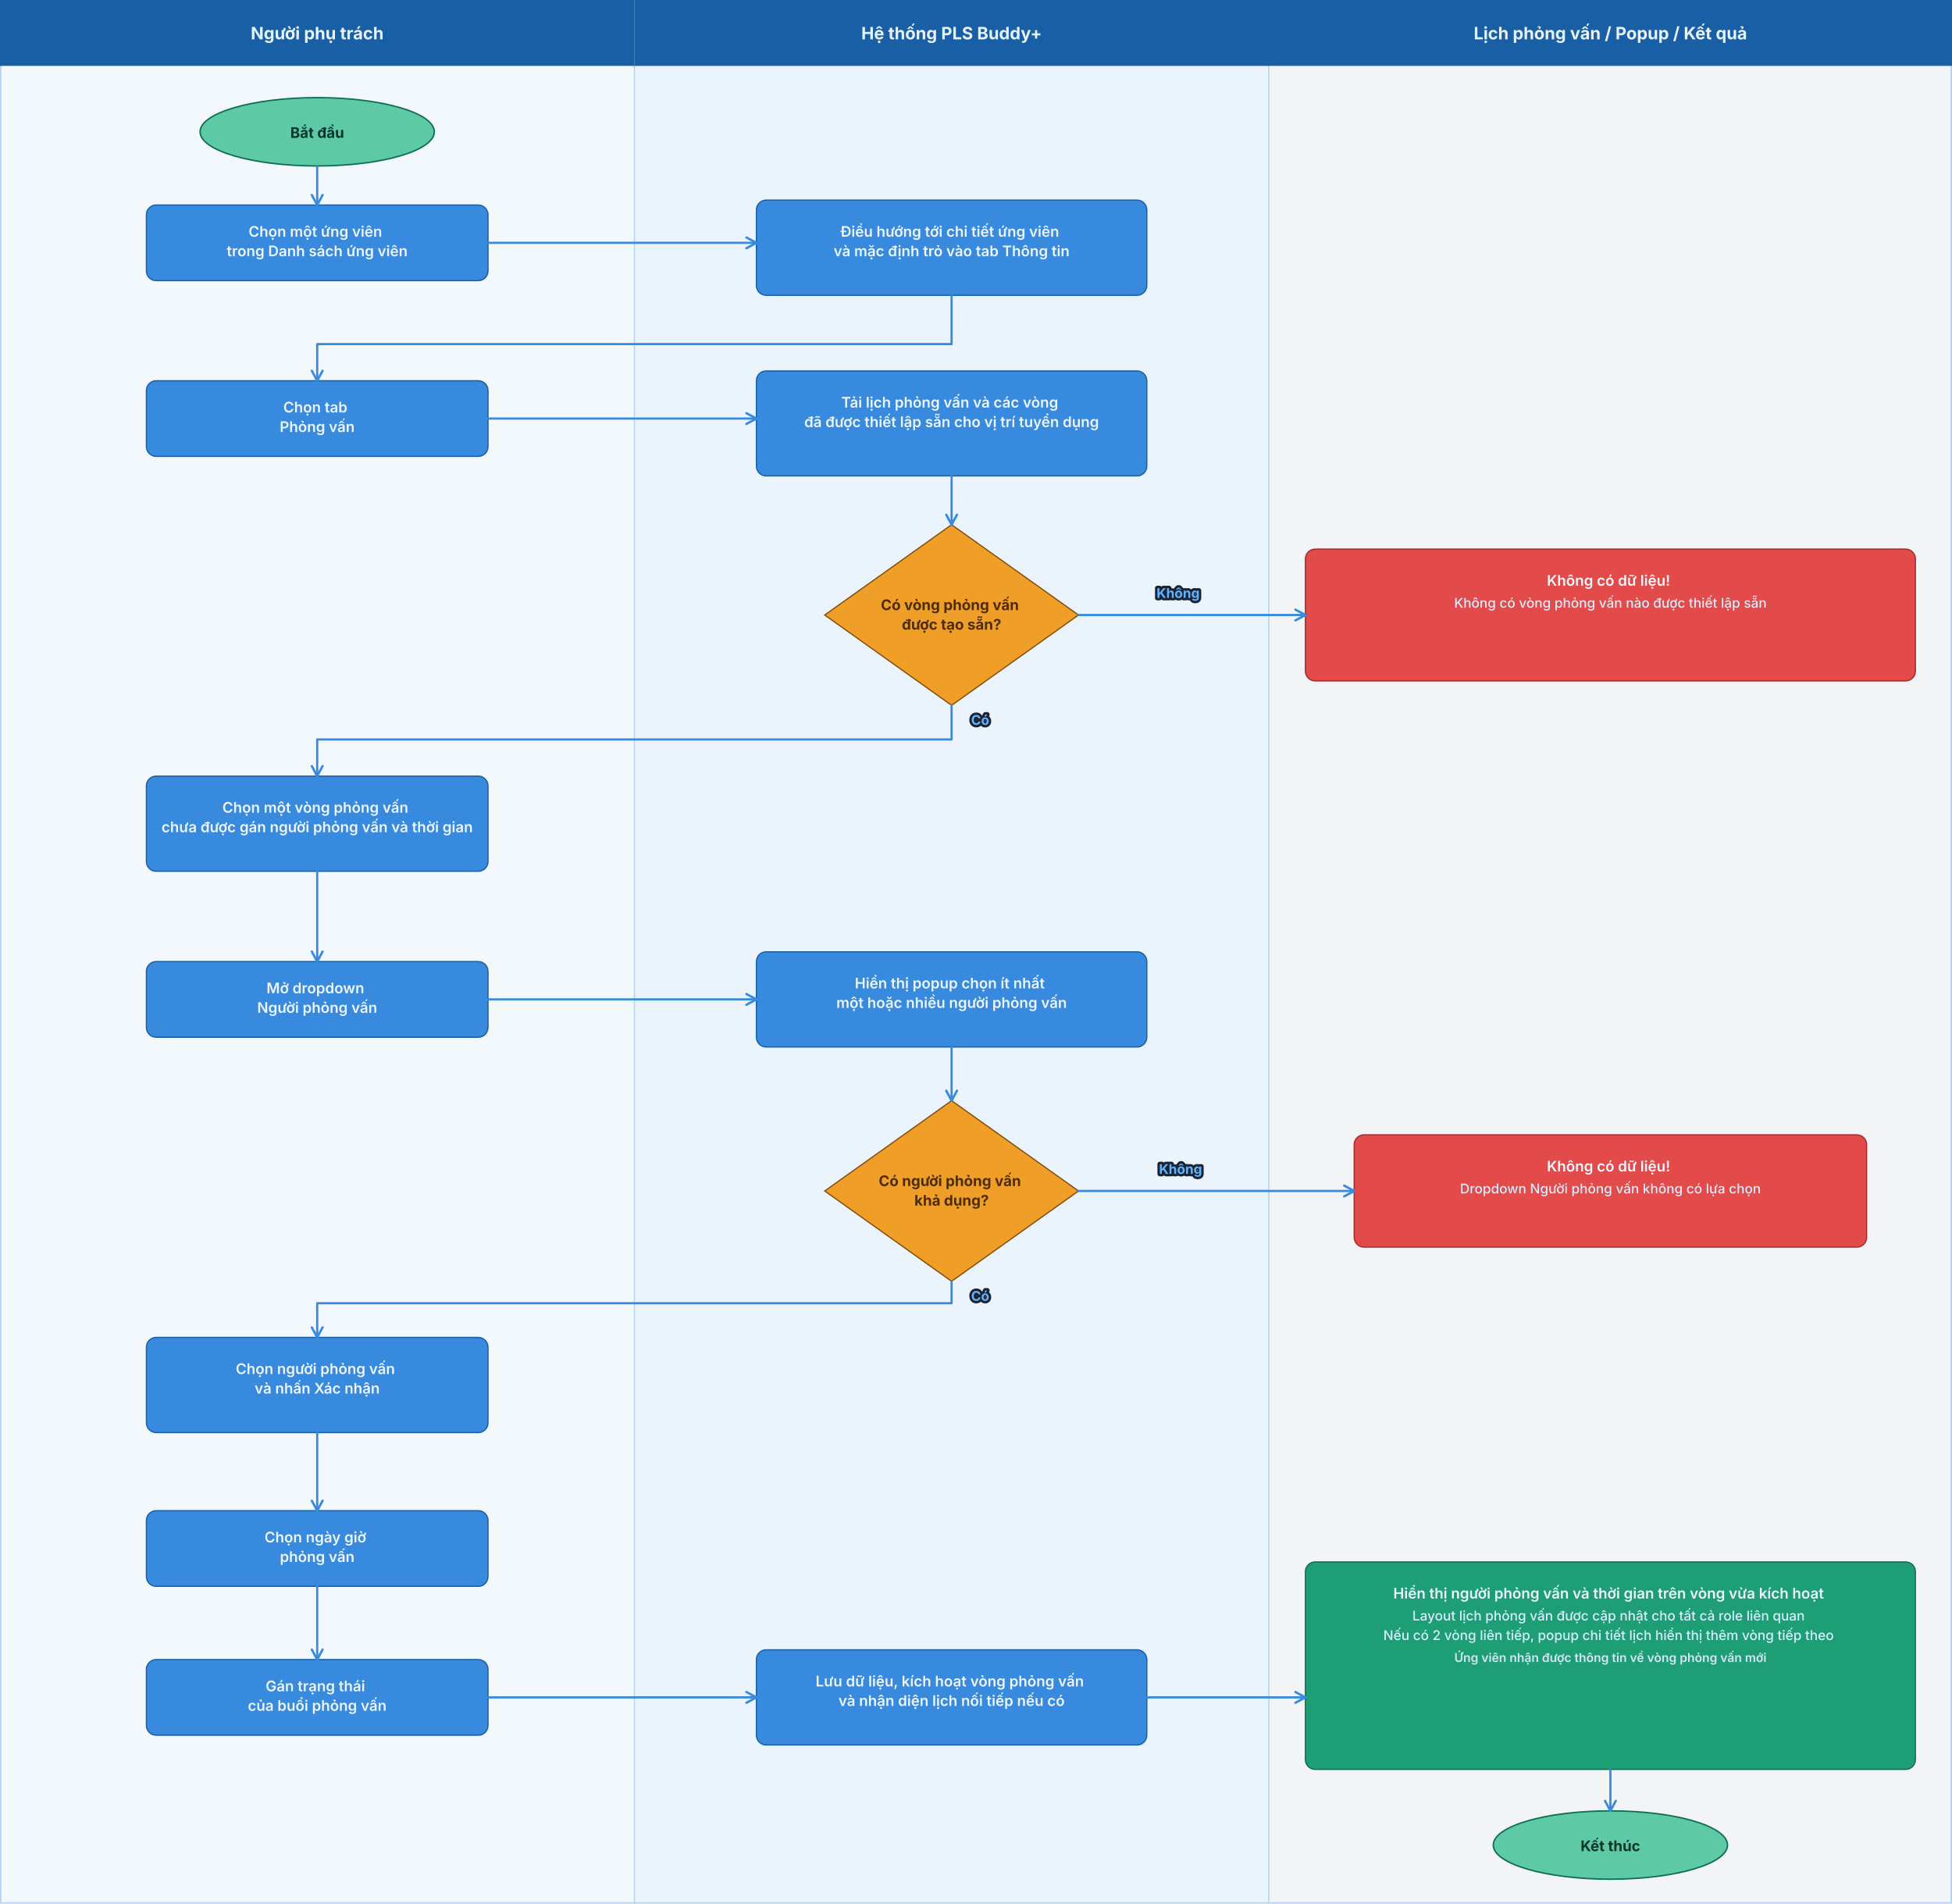
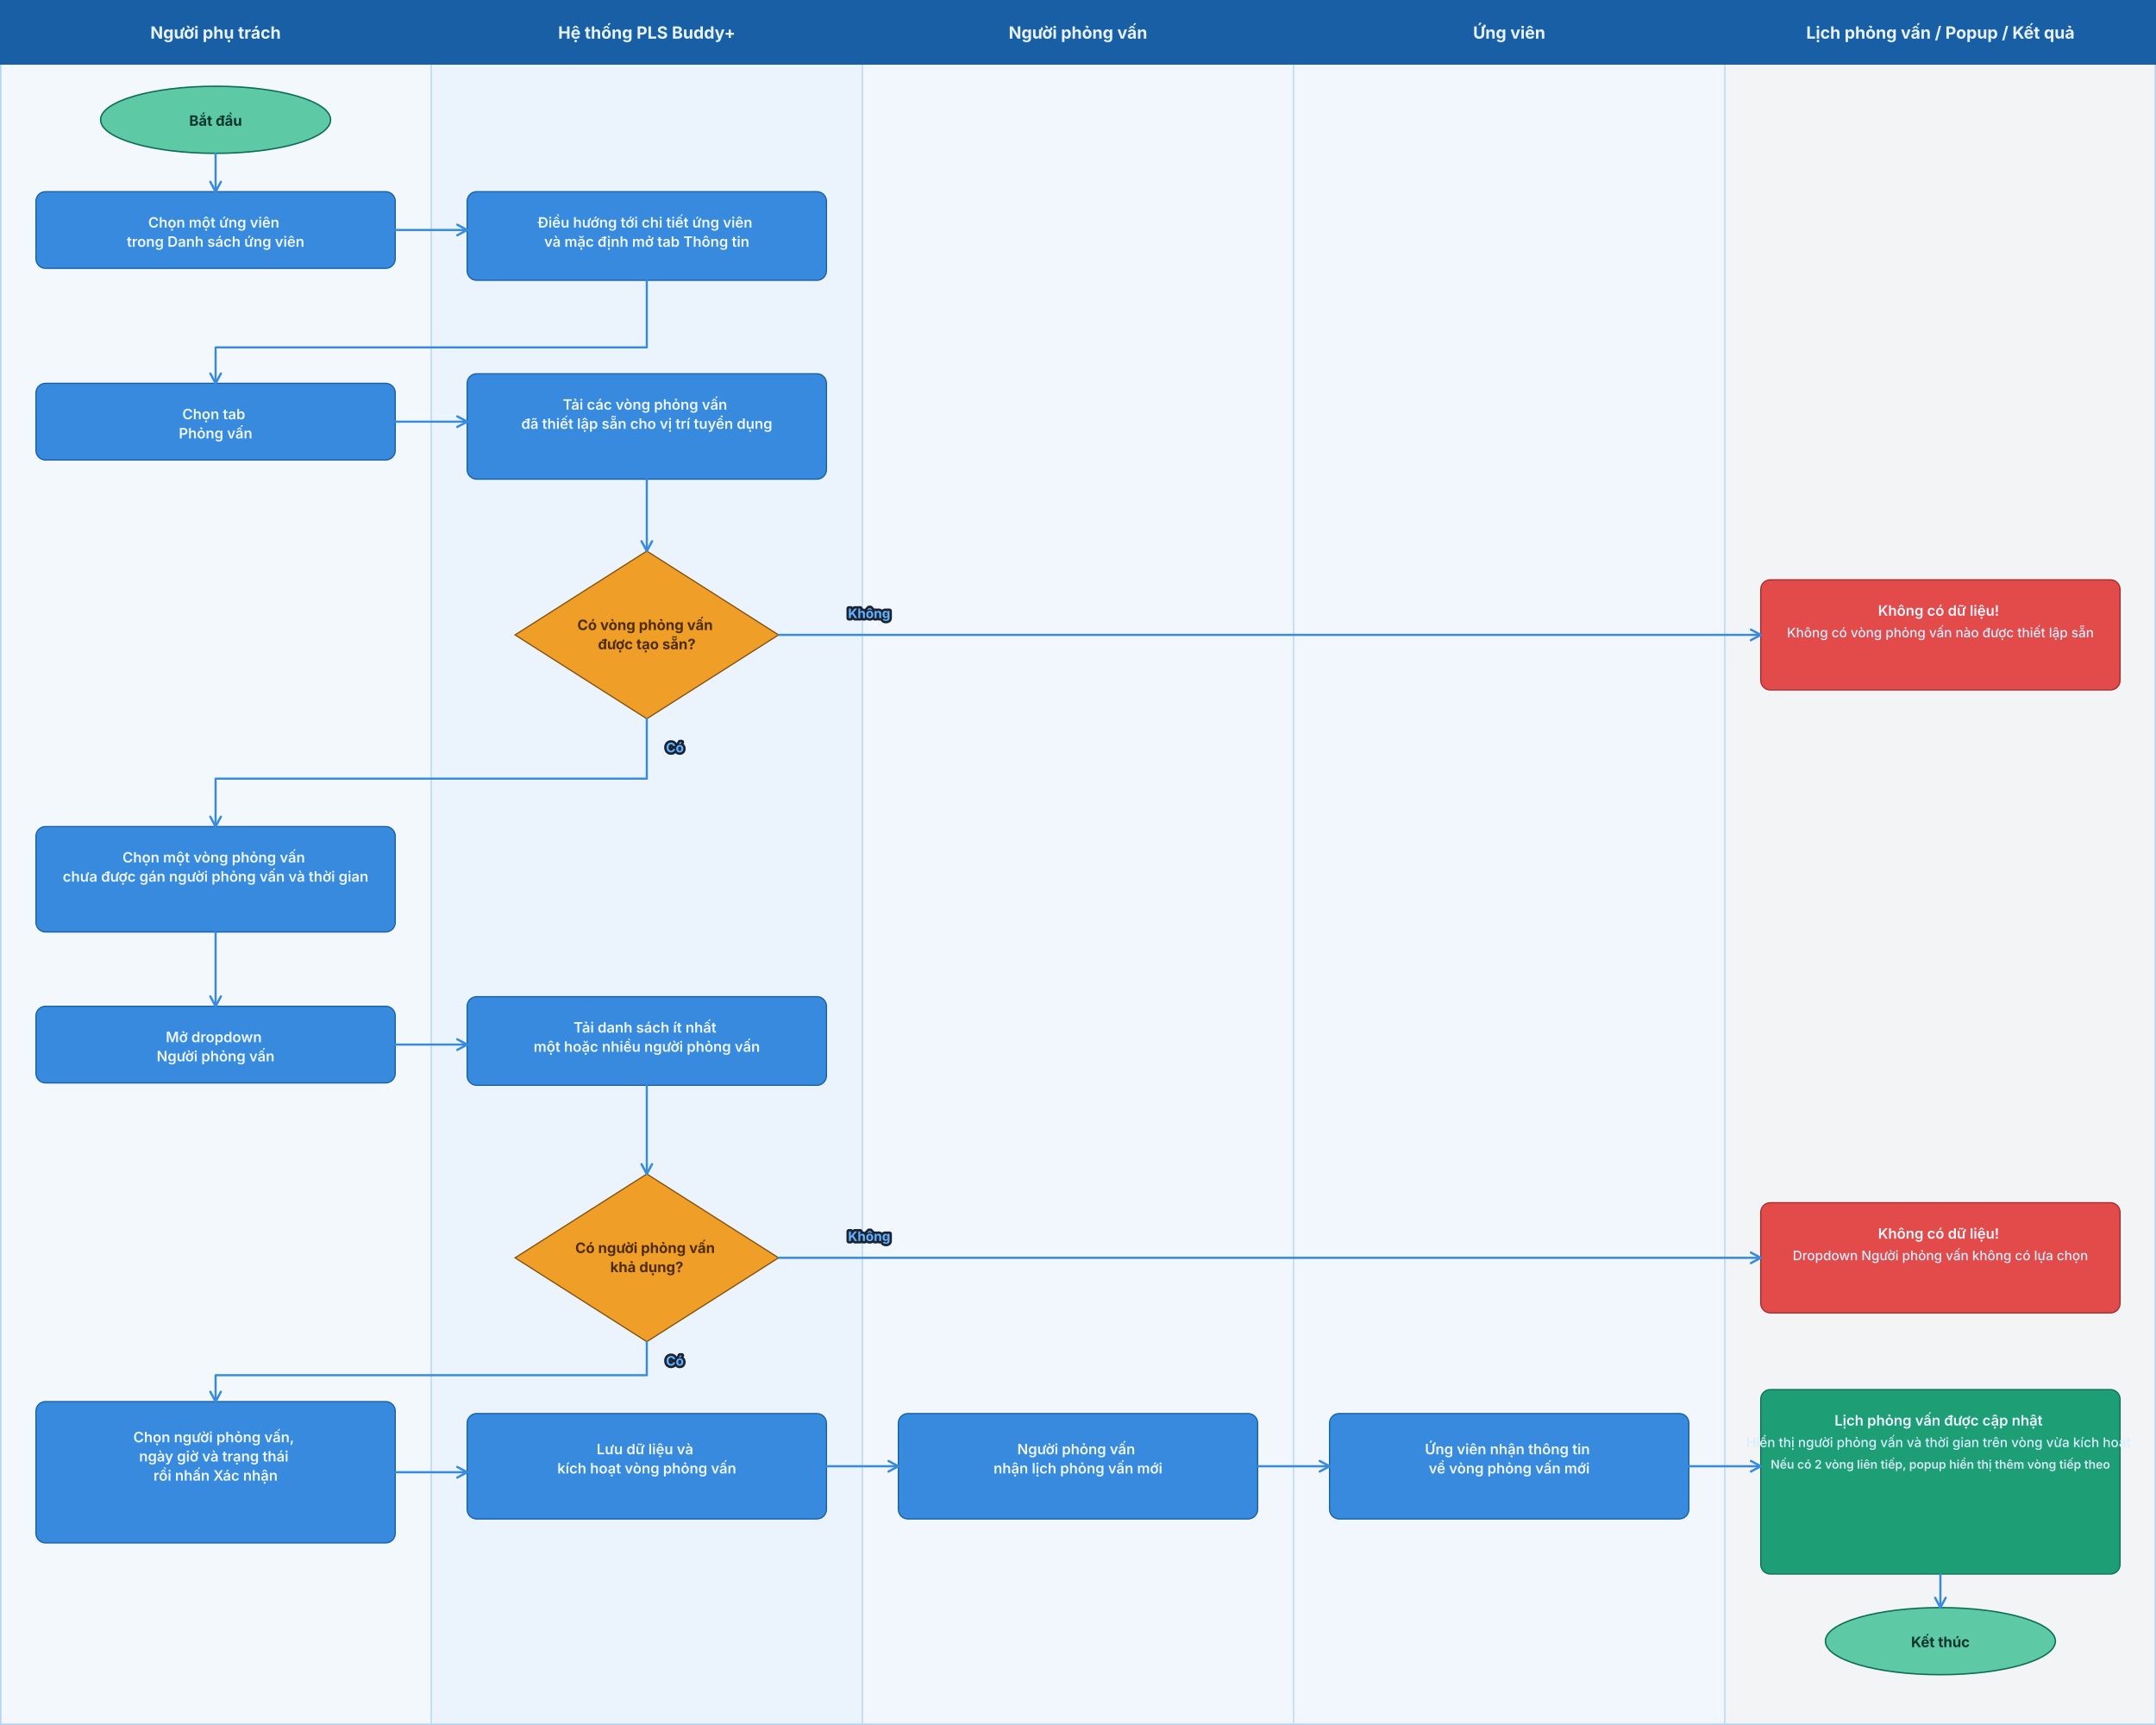
- <svg xmlns="http://www.w3.org/2000/svg" width="1600" height="1560" viewBox="0 0 1600 1560" preserveAspectRatio="xMidYMid meet" role="img" aria-label="Swimlane chart tạo vòng phỏng vấn ứng viên">
+ <svg xmlns="http://www.w3.org/2000/svg" width="1800" height="1440" viewBox="0 0 1800 1440" preserveAspectRatio="xMidYMid meet" role="img" aria-label="Swimlane chart tạo vòng phỏng vấn ứng viên">
  <defs>
    <style>
      .outer-border { fill: none; stroke: #b5d4f4; stroke-width: 1.2; }
      .divider { stroke: #b5d4f4; stroke-width: 1; }
      .lane-head { fill: #185fa5; }
      .lane-title {
        fill: #e8f2fb;
        font-family: "SF Pro Text", "Inter", "Segoe UI", sans-serif;
        font-size: 14px;
        font-weight: 700;
        text-anchor: middle;
        dominant-baseline: middle;
      }
      .lane-handler { fill: #378add; opacity: 0.06; }
      .lane-system { fill: #378add; opacity: 0.10; }
+       .lane-role { fill: #378add; opacity: 0.07; }
      .lane-result { fill: #6b7280; opacity: 0.08; }
      .task { fill: #378add; stroke: #185fa5; stroke-width: 1; }
      .result-ok { fill: #1d9e75; stroke: #0f6e56; stroke-width: 1; }
      .result-empty { fill: #e24b4a; stroke: #a32d2d; stroke-width: 1; }
      .start-end { fill: #5dcaa5; stroke: #0f6e56; stroke-width: 1.2; }
      .decision { fill: #ef9f27; stroke: #854f0b; stroke-width: 1; }
      .text-light {
        fill: #eef6ff;
        font-family: "SF Pro Text", "Inter", "Segoe UI", sans-serif;
        font-size: 12px;
        font-weight: 600;
        text-anchor: middle;
      }
      .text-dark {
        fill: #07342c;
        font-family: "SF Pro Text", "Inter", "Segoe UI", sans-serif;
        font-size: 12px;
        font-weight: 700;
        text-anchor: middle;
      }
      .decision-text {
        fill: #4e2c04;
        font-family: "SF Pro Text", "Inter", "Segoe UI", sans-serif;
        font-size: 12px;
        font-weight: 700;
        text-anchor: middle;
      }
      .subtext {
        fill: #d8eeff;
        font-family: "SF Pro Text", "Inter", "Segoe UI", sans-serif;
        font-size: 11px;
        font-weight: 500;
        text-anchor: middle;
      }
      .meta-text {
        fill: #d6e6f6;
        font-family: "SF Pro Text", "Inter", "Segoe UI", sans-serif;
        font-size: 10px;
        font-weight: 600;
        text-anchor: middle;
      }
      .line {
        fill: none;
        stroke: #378add;
        stroke-width: 1.8;
        stroke-linecap: round;
        stroke-linejoin: round;
        marker-end: url(#arrow);
      }
      .line-label {
        fill: #61b3ff;
        font-family: "SF Pro Text", "Inter", "Segoe UI", sans-serif;
        font-size: 11px;
        font-weight: 700;
        paint-order: stroke;
        stroke: rgba(10, 18, 34, 0.92);
        stroke-width: 4px;
        stroke-linejoin: round;
      }
    </style>
    <marker id="arrow" viewBox="0 0 10 10" refX="8" refY="5" markerWidth="7" markerHeight="7" orient="auto-start-reverse">
      <path d="M1.5 1.5L8 5L1.5 8.5" fill="none" stroke="#378add" stroke-width="1.5" stroke-linecap="round" stroke-linejoin="round" />
    </marker>
  </defs>
-   <rect class="lane-handler" x="0" y="54" width="520" height="1506" />
-   <rect class="lane-system" x="520" y="54" width="520" height="1506" />
-   <rect class="lane-result" x="1040" y="54" width="560" height="1506" />
-   <rect class="outer-border" x="0.6" y="0.6" width="1598.8" height="1558.8" />
-   <line class="divider" x1="520" y1="0" x2="520" y2="1560" />
-   <line class="divider" x1="1040" y1="0" x2="1040" y2="1560" />
-   <rect class="lane-head" x="0" y="0" width="520" height="54" />
-   <rect class="lane-head" x="520" y="0" width="520" height="54" />
-   <rect class="lane-head" x="1040" y="0" width="560" height="54" />
-   <text class="lane-title" x="260" y="27">Người phụ trách</text>
-   <text class="lane-title" x="780" y="27">Hệ thống PLS Buddy+</text>
-   <text class="lane-title" x="1320" y="27">Lịch phỏng vấn / Popup / Kết quả</text>
-   <ellipse class="start-end" cx="260" cy="108" rx="96" ry="28" />
-   <text class="text-dark" x="260" y="113">Bắt đầu</text>
-   <rect class="task" x="120" y="168" width="280" height="62" rx="8" />
-   <text class="text-light" x="260" y="194">
-     <tspan x="260" dy="0">Chọn một ứng viên</tspan>
-     <tspan x="260" dy="16">trong Danh sách ứng viên</tspan>
-   </text>
-   <rect class="task" x="620" y="164" width="320" height="78" rx="8" />
-   <text class="text-light" x="780" y="194">
-     <tspan x="780" dy="0">Điều hướng tới chi tiết ứng viên</tspan>
-     <tspan x="780" dy="16">và mặc định trỏ vào tab Thông tin</tspan>
-   </text>
-   <rect class="task" x="120" y="312" width="280" height="62" rx="8" />
-   <text class="text-light" x="260" y="338">
-     <tspan x="260" dy="0">Chọn tab</tspan>
-     <tspan x="260" dy="16">Phỏng vấn</tspan>
-   </text>
-   <rect class="task" x="620" y="304" width="320" height="86" rx="8" />
-   <text class="text-light" x="780" y="334">
-     <tspan x="780" dy="0">Tải lịch phỏng vấn và các vòng</tspan>
-     <tspan x="780" dy="16">đã được thiết lập sẵn cho vị trí tuyển dụng</tspan>
-   </text>
-   <polygon class="decision" points="780,430 884,504 780,578 676,504" />
-   <text class="decision-text" x="780" y="500">
-     <tspan x="780" dy="0">Có vòng phỏng vấn</tspan>
-     <tspan x="780" dy="16">được tạo sẵn?</tspan>
-   </text>
-   <rect class="result-empty" x="1070" y="450" width="500" height="108" rx="8" />
-   <text class="text-light" x="1320" y="480">
-     <tspan x="1320" dy="0">Không có dữ liệu!</tspan>
-     <tspan class="subtext" x="1320" dy="18">Không có vòng phỏng vấn nào được thiết lập sẵn</tspan>
-   </text>
-   <rect class="task" x="120" y="636" width="280" height="78" rx="8" />
-   <text class="text-light" x="260" y="666">
-     <tspan x="260" dy="0">Chọn một vòng phỏng vấn</tspan>
-     <tspan x="260" dy="16">chưa được gán người phỏng vấn và thời gian</tspan>
-   </text>
-   <rect class="task" x="120" y="788" width="280" height="62" rx="8" />
-   <text class="text-light" x="260" y="814">
-     <tspan x="260" dy="0">Mở dropdown</tspan>
-     <tspan x="260" dy="16">Người phỏng vấn</tspan>
-   </text>
-   <rect class="task" x="620" y="780" width="320" height="78" rx="8" />
-   <text class="text-light" x="780" y="810">
-     <tspan x="780" dy="0">Hiển thị popup chọn ít nhất</tspan>
-     <tspan x="780" dy="16">một hoặc nhiều người phỏng vấn</tspan>
-   </text>
-   <polygon class="decision" points="780,902 884,976 780,1050 676,976" />
-   <text class="decision-text" x="780" y="972">
-     <tspan x="780" dy="0">Có người phỏng vấn</tspan>
-     <tspan x="780" dy="16">khả dụng?</tspan>
-   </text>
-   <rect class="result-empty" x="1110" y="930" width="420" height="92" rx="8" />
-   <text class="text-light" x="1320" y="960">
-     <tspan x="1320" dy="0">Không có dữ liệu!</tspan>
-     <tspan class="subtext" x="1320" dy="18">Dropdown Người phỏng vấn không có lựa chọn</tspan>
-   </text>
-   <rect class="task" x="120" y="1096" width="280" height="78" rx="8" />
-   <text class="text-light" x="260" y="1126">
-     <tspan x="260" dy="0">Chọn người phỏng vấn</tspan>
-     <tspan x="260" dy="16">và nhấn Xác nhận</tspan>
-   </text>
-   <rect class="task" x="120" y="1238" width="280" height="62" rx="8" />
-   <text class="text-light" x="260" y="1264">
-     <tspan x="260" dy="0">Chọn ngày giờ</tspan>
-     <tspan x="260" dy="16">phỏng vấn</tspan>
-   </text>
-   <rect class="task" x="120" y="1360" width="280" height="62" rx="8" />
-   <text class="text-light" x="260" y="1386">
-     <tspan x="260" dy="0">Gán trạng thái</tspan>
-     <tspan x="260" dy="16">của buổi phỏng vấn</tspan>
-   </text>
-   <rect class="task" x="620" y="1352" width="320" height="78" rx="8" />
-   <text class="text-light" x="780" y="1382">
-     <tspan x="780" dy="0">Lưu dữ liệu, kích hoạt vòng phỏng vấn</tspan>
-     <tspan x="780" dy="16">và nhận diện lịch nối tiếp nếu có</tspan>
-   </text>
-   <rect class="result-ok" x="1070" y="1280" width="500" height="170" rx="8" />
-   <text class="text-light" x="1320" y="1310">
-     <tspan x="1320" dy="0">Hiển thị người phỏng vấn và thời gian trên vòng vừa kích hoạt</tspan>
-     <tspan class="subtext" x="1320" dy="18">Layout lịch phỏng vấn được cập nhật cho tất cả role liên quan</tspan>
-     <tspan class="subtext" x="1320" dy="16">Nếu có 2 vòng liên tiếp, popup chi tiết lịch hiển thị thêm vòng tiếp theo</tspan>
-     <tspan class="meta-text" x="1320" dy="18">Ứng viên nhận được thông tin về vòng phỏng vấn mới</tspan>
-   </text>
-   <ellipse class="start-end" cx="1320" cy="1512" rx="96" ry="28" />
-   <text class="text-dark" x="1320" y="1517">Kết thúc</text>
-   <line class="line" x1="260" y1="136" x2="260" y2="168" />
-   <line class="line" x1="400" y1="199" x2="620" y2="199" />
-   <path class="line" d="M780 242 V282 H260 V312" />
-   <line class="line" x1="400" y1="343" x2="620" y2="343" />
-   <line class="line" x1="780" y1="390" x2="780" y2="430" />
-   <line class="line" x1="884" y1="504" x2="1070" y2="504" />
-   <path class="line" d="M780 578 V606 H260 V636" />
-   <line class="line" x1="260" y1="714" x2="260" y2="788" />
-   <line class="line" x1="400" y1="819" x2="620" y2="819" />
-   <line class="line" x1="780" y1="858" x2="780" y2="902" />
-   <line class="line" x1="884" y1="976" x2="1110" y2="976" />
-   <path class="line" d="M780 1050 V1068 H260 V1096" />
-   <line class="line" x1="260" y1="1174" x2="260" y2="1238" />
-   <line class="line" x1="260" y1="1300" x2="260" y2="1360" />
-   <line class="line" x1="400" y1="1391" x2="620" y2="1391" />
-   <line class="line" x1="940" y1="1391" x2="1070" y2="1391" />
-   <line class="line" x1="1320" y1="1450" x2="1320" y2="1484" />
-   <text class="line-label" x="948" y="490">Không</text>
-   <text class="line-label" x="796" y="594">Có</text>
-   <text class="line-label" x="950" y="962">Không</text>
-   <text class="line-label" x="796" y="1066">Có</text>
+   <rect class="lane-handler" x="0" y="54" width="360" height="1386" />
+   <rect class="lane-system" x="360" y="54" width="360" height="1386" />
+   <rect class="lane-role" x="720" y="54" width="360" height="1386" />
+   <rect class="lane-role" x="1080" y="54" width="360" height="1386" />
+   <rect class="lane-result" x="1440" y="54" width="360" height="1386" />
+   <rect class="outer-border" x="0.6" y="0.6" width="1798.8" height="1438.8" />
+   <line class="divider" x1="360" y1="0" x2="360" y2="1440" />
+   <line class="divider" x1="720" y1="0" x2="720" y2="1440" />
+   <line class="divider" x1="1080" y1="0" x2="1080" y2="1440" />
+   <line class="divider" x1="1440" y1="0" x2="1440" y2="1440" />
+   <rect class="lane-head" x="0" y="0" width="360" height="54" />
+   <rect class="lane-head" x="360" y="0" width="360" height="54" />
+   <rect class="lane-head" x="720" y="0" width="360" height="54" />
+   <rect class="lane-head" x="1080" y="0" width="360" height="54" />
+   <rect class="lane-head" x="1440" y="0" width="360" height="54" />
+   <text class="lane-title" x="180" y="27">Người phụ trách</text>
+   <text class="lane-title" x="540" y="27">Hệ thống PLS Buddy+</text>
+   <text class="lane-title" x="900" y="27">Người phỏng vấn</text>
+   <text class="lane-title" x="1260" y="27">Ứng viên</text>
+   <text class="lane-title" x="1620" y="27">Lịch phỏng vấn / Popup / Kết quả</text>
+   <ellipse class="start-end" cx="180" cy="100" rx="96" ry="28" />
+   <text class="text-dark" x="180" y="105">Bắt đầu</text>
+   <rect class="task" x="30" y="160" width="300" height="64" rx="8" />
+   <text class="text-light" x="180" y="190">
+     <tspan x="180" dy="0">Chọn một ứng viên</tspan>
+     <tspan x="180" dy="16">trong Danh sách ứng viên</tspan>
+   </text>
+   <rect class="task" x="390" y="160" width="300" height="74" rx="8" />
+   <text class="text-light" x="540" y="190">
+     <tspan x="540" dy="0">Điều hướng tới chi tiết ứng viên</tspan>
+     <tspan x="540" dy="16">và mặc định mở tab Thông tin</tspan>
+   </text>
+   <rect class="task" x="30" y="320" width="300" height="64" rx="8" />
+   <text class="text-light" x="180" y="350">
+     <tspan x="180" dy="0">Chọn tab</tspan>
+     <tspan x="180" dy="16">Phỏng vấn</tspan>
+   </text>
+   <rect class="task" x="390" y="312" width="300" height="88" rx="8" />
+   <text class="text-light" x="540" y="342">
+     <tspan x="540" dy="0">Tải các vòng phỏng vấn</tspan>
+     <tspan x="540" dy="16">đã thiết lập sẵn cho vị trí tuyển dụng</tspan>
+   </text>
+   <polygon class="decision" points="540,460 650,530 540,600 430,530" />
+   <text class="decision-text" x="540" y="526">
+     <tspan x="540" dy="0">Có vòng phỏng vấn</tspan>
+     <tspan x="540" dy="16">được tạo sẵn?</tspan>
+   </text>
+   <rect class="result-empty" x="1470" y="484" width="300" height="92" rx="8" />
+   <text class="text-light" x="1620" y="514">
+     <tspan x="1620" dy="0">Không có dữ liệu!</tspan>
+     <tspan class="subtext" x="1620" dy="18">Không có vòng phỏng vấn nào được thiết lập sẵn</tspan>
+   </text>
+   <rect class="task" x="30" y="690" width="300" height="88" rx="8" />
+   <text class="text-light" x="180" y="720">
+     <tspan x="180" dy="0">Chọn một vòng phỏng vấn</tspan>
+     <tspan x="180" dy="16">chưa được gán người phỏng vấn và thời gian</tspan>
+   </text>
+   <rect class="task" x="30" y="840" width="300" height="64" rx="8" />
+   <text class="text-light" x="180" y="870">
+     <tspan x="180" dy="0">Mở dropdown</tspan>
+     <tspan x="180" dy="16">Người phỏng vấn</tspan>
+   </text>
+   <rect class="task" x="390" y="832" width="300" height="74" rx="8" />
+   <text class="text-light" x="540" y="862">
+     <tspan x="540" dy="0">Tải danh sách ít nhất</tspan>
+     <tspan x="540" dy="16">một hoặc nhiều người phỏng vấn</tspan>
+   </text>
+   <polygon class="decision" points="540,980 650,1050 540,1120 430,1050" />
+   <text class="decision-text" x="540" y="1046">
+     <tspan x="540" dy="0">Có người phỏng vấn</tspan>
+     <tspan x="540" dy="16">khả dụng?</tspan>
+   </text>
+   <rect class="result-empty" x="1470" y="1004" width="300" height="92" rx="8" />
+   <text class="text-light" x="1620" y="1034">
+     <tspan x="1620" dy="0">Không có dữ liệu!</tspan>
+     <tspan class="subtext" x="1620" dy="18">Dropdown Người phỏng vấn không có lựa chọn</tspan>
+   </text>
+   <rect class="task" x="30" y="1170" width="300" height="118" rx="8" />
+   <text class="text-light" x="180" y="1204">
+     <tspan x="180" dy="0">Chọn người phỏng vấn,</tspan>
+     <tspan x="180" dy="16">ngày giờ và trạng thái</tspan>
+     <tspan x="180" dy="16">rồi nhấn Xác nhận</tspan>
+   </text>
+   <rect class="task" x="390" y="1180" width="300" height="88" rx="8" />
+   <text class="text-light" x="540" y="1214">
+     <tspan x="540" dy="0">Lưu dữ liệu và</tspan>
+     <tspan x="540" dy="16">kích hoạt vòng phỏng vấn</tspan>
+   </text>
+   <rect class="task" x="750" y="1180" width="300" height="88" rx="8" />
+   <text class="text-light" x="900" y="1214">
+     <tspan x="900" dy="0">Người phỏng vấn</tspan>
+     <tspan x="900" dy="16">nhận lịch phỏng vấn mới</tspan>
+   </text>
+   <rect class="task" x="1110" y="1180" width="300" height="88" rx="8" />
+   <text class="text-light" x="1260" y="1214">
+     <tspan x="1260" dy="0">Ứng viên nhận thông tin</tspan>
+     <tspan x="1260" dy="16">về vòng phỏng vấn mới</tspan>
+   </text>
+   <rect class="result-ok" x="1470" y="1160" width="300" height="154" rx="8" />
+   <text class="text-light" x="1620" y="1190">
+     <tspan x="1620" dy="0">Lịch phỏng vấn được cập nhật</tspan>
+     <tspan class="subtext" x="1620" dy="18">Hiển thị người phỏng vấn và thời gian trên vòng vừa kích hoạt</tspan>
+     <tspan class="meta-text" x="1620" dy="18">Nếu có 2 vòng liên tiếp, popup hiển thị thêm vòng tiếp theo</tspan>
+   </text>
+   <ellipse class="start-end" cx="1620" cy="1370" rx="96" ry="28" />
+   <text class="text-dark" x="1620" y="1375">Kết thúc</text>
+   <line class="line" x1="180" y1="128" x2="180" y2="160" />
+   <line class="line" x1="330" y1="192" x2="390" y2="192" />
+   <path class="line" d="M540 234 V290 H180 V320" />
+   <line class="line" x1="330" y1="352" x2="390" y2="352" />
+   <line class="line" x1="540" y1="400" x2="540" y2="460" />
+   <line class="line" x1="650" y1="530" x2="1470" y2="530" />
+   <path class="line" d="M540 600 V650 H180 V690" />
+   <line class="line" x1="180" y1="778" x2="180" y2="840" />
+   <line class="line" x1="330" y1="872" x2="390" y2="872" />
+   <line class="line" x1="540" y1="906" x2="540" y2="980" />
+   <line class="line" x1="650" y1="1050" x2="1470" y2="1050" />
+   <path class="line" d="M540 1120 V1148 H180 V1170" />
+   <line class="line" x1="330" y1="1229" x2="390" y2="1229" />
+   <line class="line" x1="690" y1="1224" x2="750" y2="1224" />
+   <line class="line" x1="1050" y1="1224" x2="1110" y2="1224" />
+   <line class="line" x1="1410" y1="1224" x2="1470" y2="1224" />
+   <line class="line" x1="1620" y1="1314" x2="1620" y2="1342" />
+   <text class="line-label" x="708" y="516">Không</text>
+   <text class="line-label" x="556" y="628">Có</text>
+   <text class="line-label" x="708" y="1036">Không</text>
+   <text class="line-label" x="556" y="1140">Có</text>
</svg>
